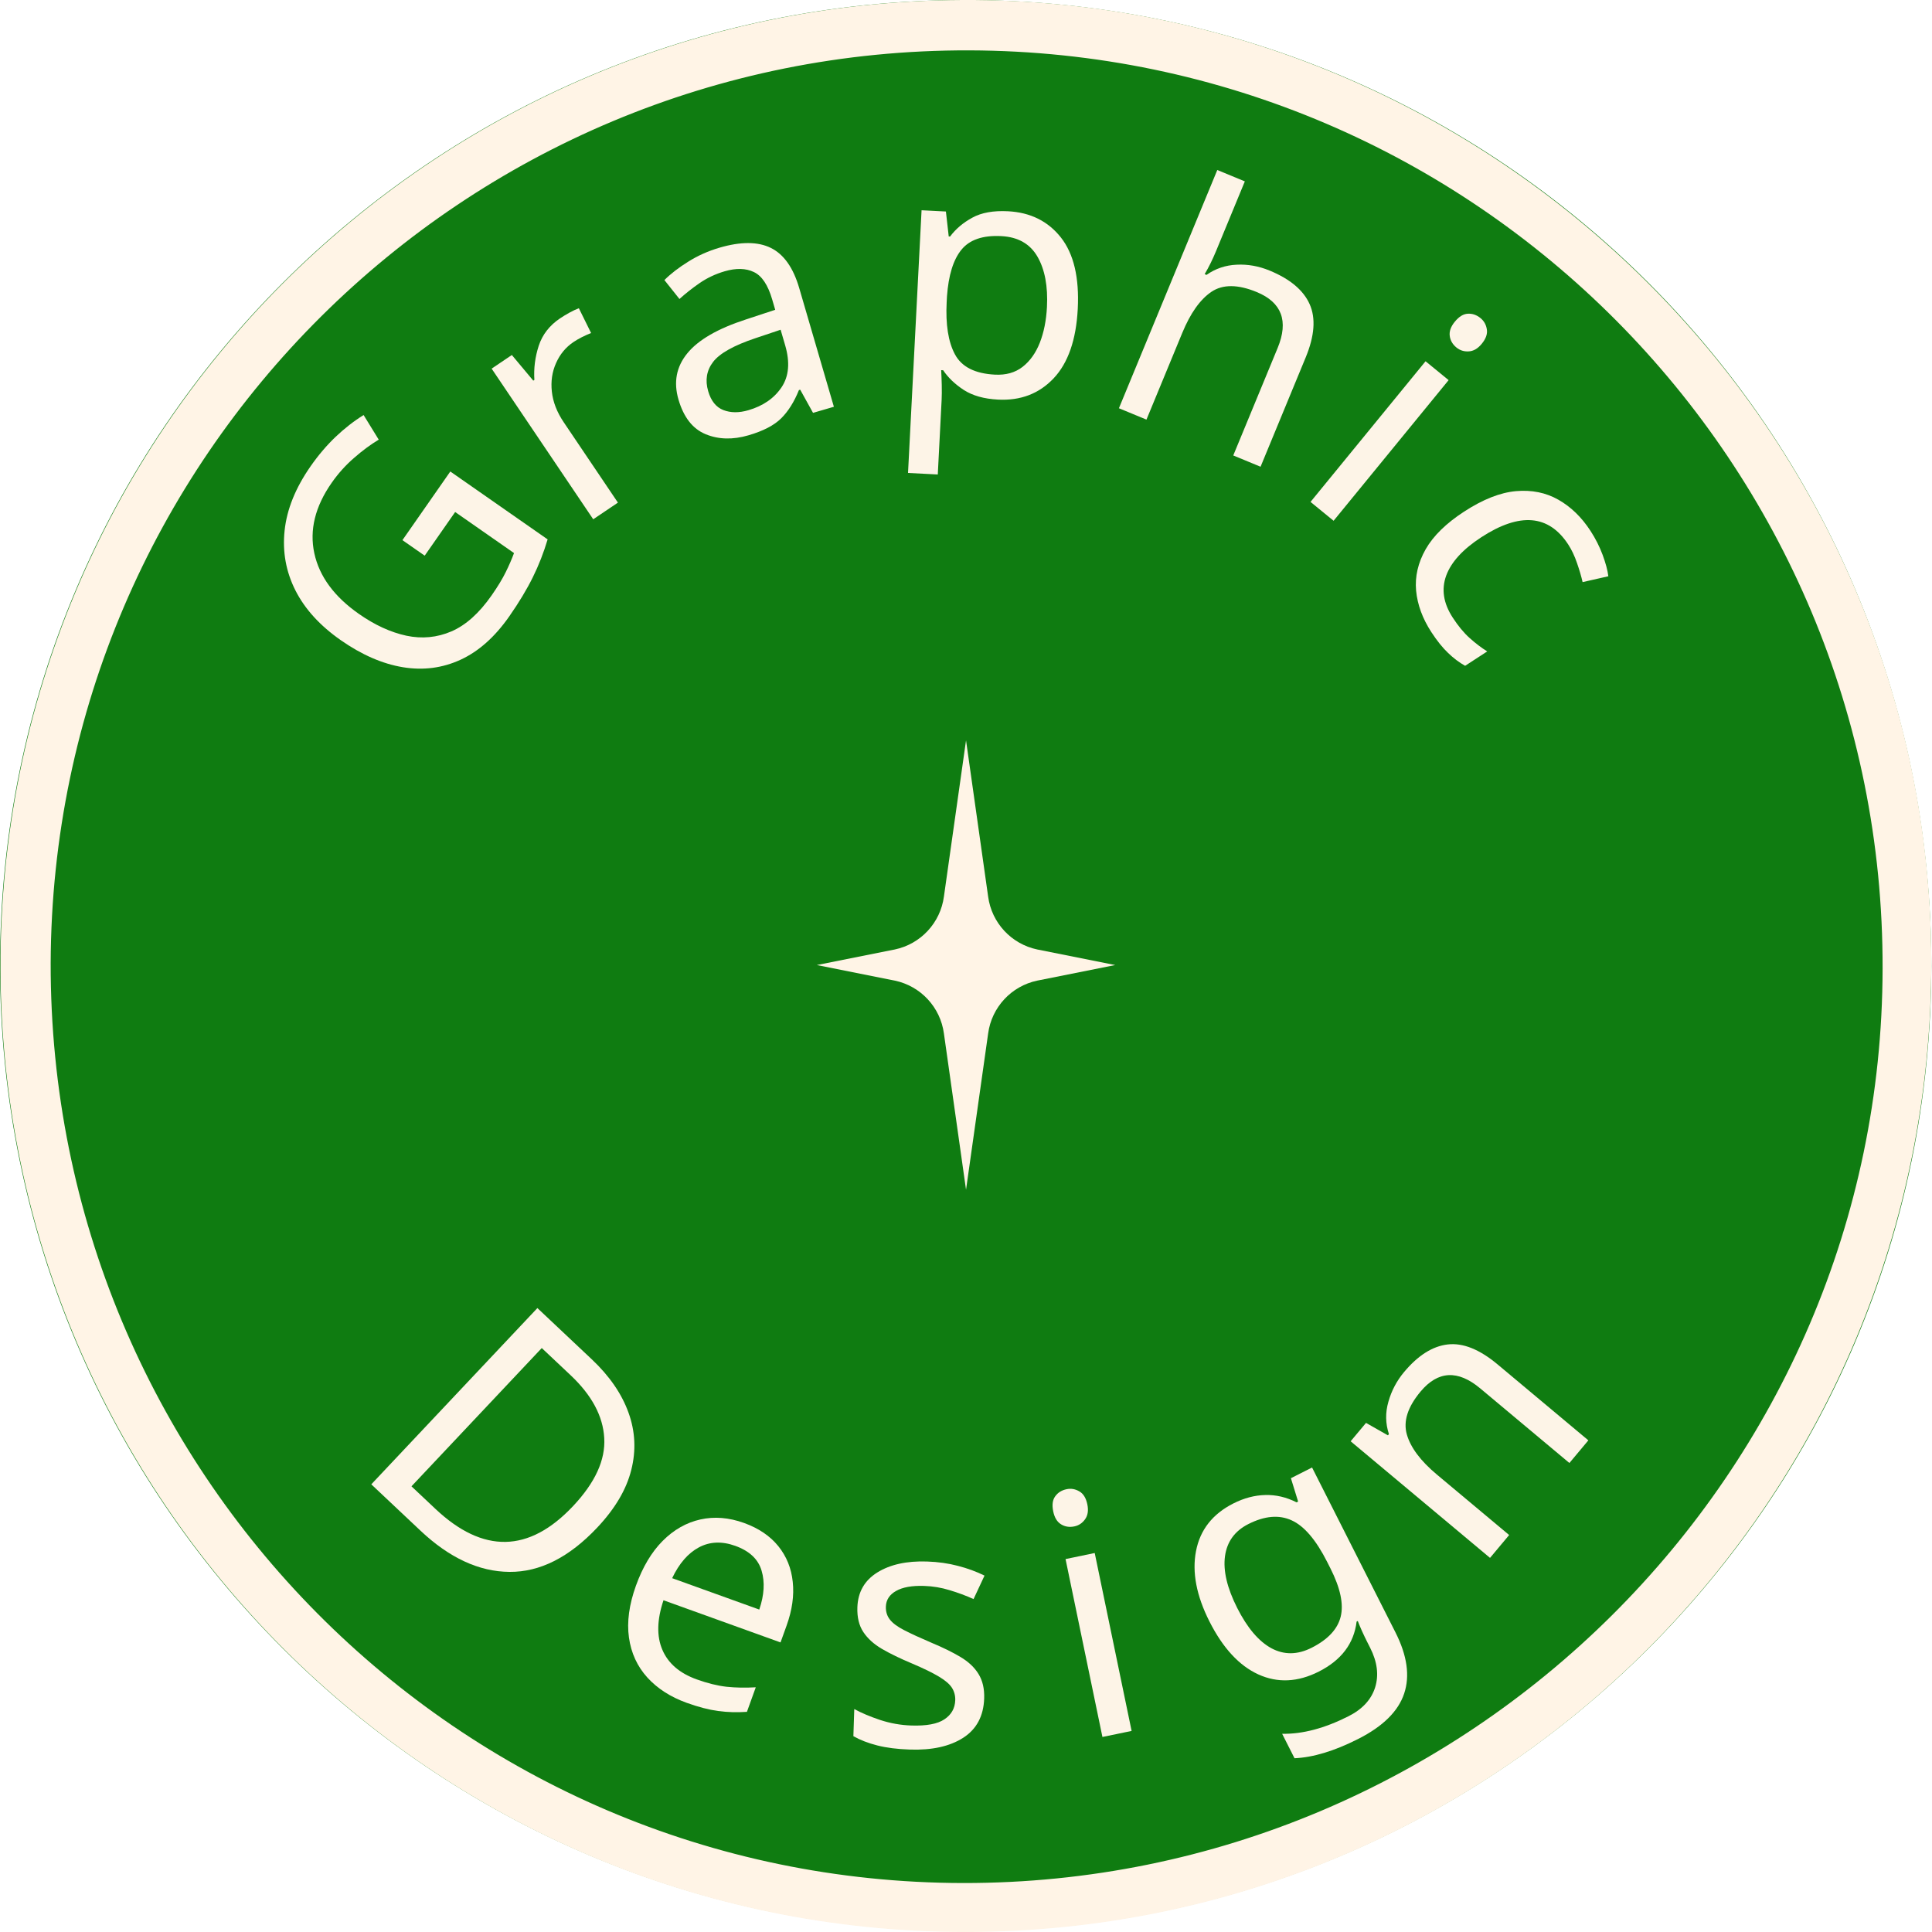
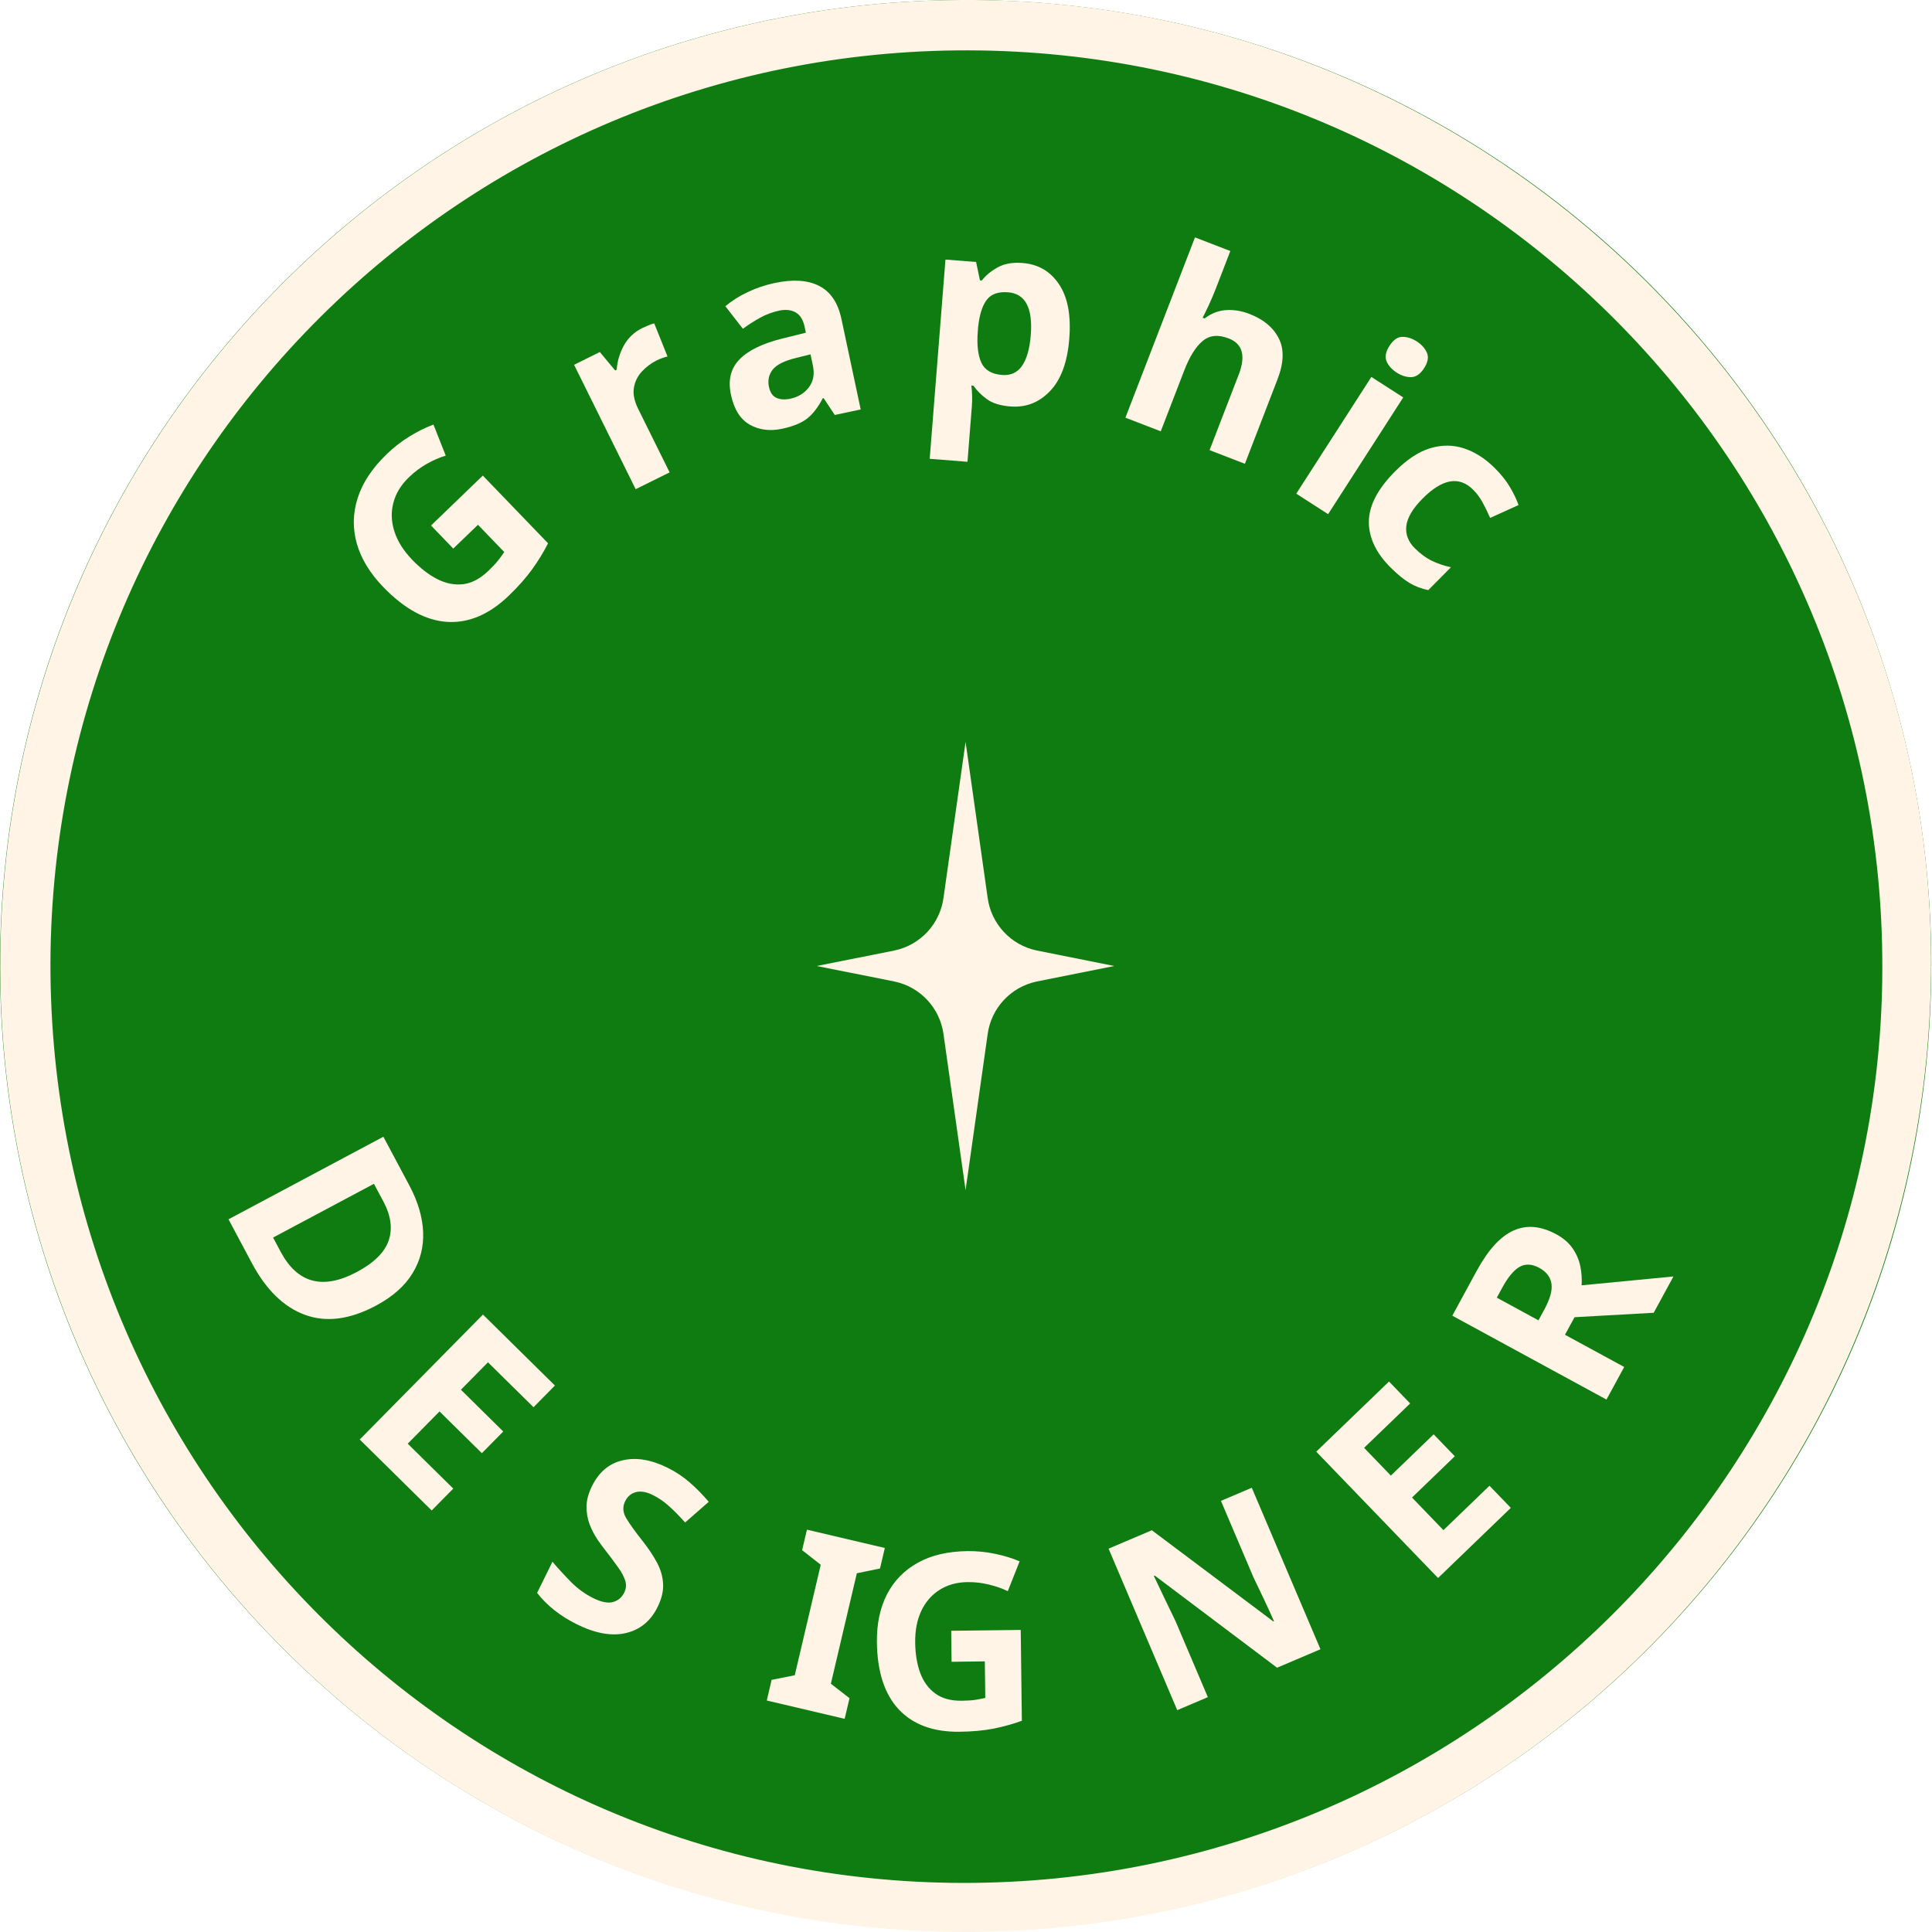
- <svg xmlns="http://www.w3.org/2000/svg" id="Group_319" data-name="Group 319" width="227.834" height="227.916" viewBox="0 0 227.834 227.916">
+ <svg xmlns="http://www.w3.org/2000/svg" id="Layer_2" data-name="Layer 2" viewBox="0 0 227.83 227.92">
  <defs>
-     <clipPath id="clip-path">
-       <rect id="Rectangle_130" data-name="Rectangle 130" width="227.834" height="227.916" fill="none" />
-     </clipPath>
+     <style>
+       .cls-1 {
+         font-size: 30px;
+       }
+ 
+       .cls-1, .cls-2, .cls-3 {
+         fill: #fff4e6;
+       }
+ 
+       .cls-1, .cls-3 {
+         font-family: Benzin-Bold, Benzin-Bold;
+         font-weight: 700;
+       }
+ 
+       .cls-4 {
+         fill: #0f7c11;
+       }
+ 
+       .cls-3 {
+         font-size: 29px;
+       }
+     </style>
  </defs>
-   <g id="Group_318" data-name="Group 318">
-     <g id="Group_317" data-name="Group 317" clip-path="url(#clip-path)">
-       <path id="Path_171" data-name="Path 171" d="M227.834,113.96A113.917,113.917,0,1,1,113.918,0,113.917,113.917,0,0,1,227.834,113.96Z" fill="#0f7c11" />
-       <path id="Path_172" data-name="Path 172" d="M.055,114.163A113.936,113.936,0,0,1,113.534,0c62.629-.324,114.2,50.824,114.3,113.37.1,63.242-50.846,114.5-113.851,114.544C51.263,227.957.177,176.952.055,114.163m5.922-.545c-.1,59.892,48.048,108.43,107.636,108.521,59.626.09,108.382-48.394,108.475-107.873a108.056,108.056,0,0,0-216.111-.648" fill="#fff4e6" />
-       <path id="Path_173" data-name="Path 173" d="M105.548,115.68a7.378,7.378,0,0,1,5.806,6.251l2.608,18.421,2.606-18.421a7.378,7.378,0,0,1,5.806-6.251l9.189-1.835-9.189-1.834a7.378,7.378,0,0,1-5.806-6.251l-2.606-18.421-2.608,18.421a7.378,7.378,0,0,1-5.806,6.251l-9.189,1.834Z" fill="#fff4e6" />
+   <g id="GD">
+     <path id="Plate" class="cls-4" d="m227.83,113.96c-.02,62.91-51.04,113.9-113.96,113.88C50.96,227.81-.02,176.79,0,113.88.02,50.98,51.02,0,113.92,0c62.93.01,113.93,51.03,113.92,113.96h0" />
+     <path id="Stroke" class="cls-2" d="m.03,114.16C-.1,51.33,50.67.25,113.51,0c62.63-.32,114.2,50.82,114.3,113.37.1,63.24-50.85,114.5-113.85,114.54C51.24,227.96.15,176.95.03,114.16m5.92-.55c-.1,59.89,48.05,108.43,107.64,108.52,59.63.09,108.38-48.39,108.47-107.87.15-59.68-48.11-108.17-107.79-108.32C54.64,5.8,6.16,53.99,5.95,113.62" />
+     <path id="Star1" class="cls-2" d="m105.52,115.79c3.06.64,5.38,3.14,5.79,6.24l2.6,18.37,2.6-18.37c.41-3.1,2.73-5.6,5.79-6.24l9.16-1.83-9.16-1.83c-3.06-.64-5.38-3.14-5.79-6.24l-2.6-18.37-2.6,18.37c-.41,3.1-2.73,5.6-5.79,6.24l-9.16,1.83,9.16,1.83Z" />
+     <g>
+       <text class="cls-1" transform="translate(51.4 78.17) rotate(-43.94)">
+         <tspan x="0" y="0">G</tspan>
+       </text>
+       <text class="cls-1" transform="translate(72.89 58.75) rotate(-26.34)">
+         <tspan x="0" y="0">r</tspan>
+       </text>
+       <text class="cls-1" transform="translate(86.01 51.61) rotate(-12.02)">
+         <tspan x="0" y="0">a</tspan>
+       </text>
+       <text class="cls-1" transform="translate(107.91 46.76) rotate(4.52)">
+         <tspan x="0" y="0">p</tspan>
+       </text>
+       <text class="cls-1" transform="translate(130.58 48.43) rotate(21.1)">
+         <tspan x="0" y="0">h</tspan>
+       </text>
+       <text class="cls-1" transform="translate(150.95 56.97) rotate(32.76)">
+         <tspan x="0" y="0">i</tspan>
+       </text>
+       <text class="cls-1" transform="translate(157.9 60.44) rotate(44.74)">
+         <tspan x="0" y="0">c</tspan>
+       </text>
+     </g>
+     <g>
+       <text class="cls-3" transform="translate(25.73 141.54) rotate(61.93)">
+         <tspan x="0" y="0">D</tspan>
+       </text>
+       <text class="cls-3" transform="translate(40.58 167.99) rotate(44.6)">
+         <tspan x="0" y="0">E</tspan>
+       </text>
+       <text class="cls-3" transform="translate(61.75 188.18) rotate(26.26)">
+         <tspan x="0" y="0">S</tspan>
+       </text>
+       <text class="cls-3" transform="translate(89.56 200.4) rotate(13.23)">
+         <tspan x="0" y="0">I</tspan>
+       </text>
+       <text class="cls-3" transform="translate(101.89 204.14) rotate(-.71)">
+         <tspan x="0" y="0">G</tspan>
+       </text>
+       <text class="cls-3" transform="translate(136.48 202.77) rotate(-23.04)">
+         <tspan x="0" y="0">N</tspan>
+       </text>
+       <text class="cls-3" transform="translate(167.77 187.97) rotate(-43.95)">
+         <tspan x="0" y="0">E</tspan>
+       </text>
+       <text class="cls-3" transform="translate(188.27 167.4) rotate(-61.45)">
+         <tspan x="0" y="0">R</tspan>
+       </text>
    </g>
  </g>
-   <text id="G" transform="matrix(0.572, -0.82, 0.82, 0.572, 50.526, 85.695)" fill="#fdf4e7" font-size="40" font-family="Beastly-12Point, Beastly">
-     <tspan x="0" y="0">G</tspan>
-   </text>
-   <text id="r" transform="matrix(0.829, -0.559, 0.559, 0.829, 67.158, 63.163)" fill="#fdf4e7" font-size="40" font-family="Beastly-12Point, Beastly">
-     <tspan x="0" y="0">r</tspan>
-   </text>
-   <text id="a" transform="translate(79.94 53.37) rotate(-16.283)" fill="#fdf4e7" font-size="40" font-family="Beastly-12Point, Beastly">
-     <tspan x="0" y="0">a</tspan>
-   </text>
-   <text id="p" transform="translate(104.211 46.037) rotate(2.951)" fill="#fdf4e7" font-size="40" font-family="Beastly-12Point, Beastly">
-     <tspan x="0" y="0">p</tspan>
-   </text>
-   <text id="h" transform="translate(128.849 46.86) rotate(22.437)" fill="#fdf4e7" font-size="40" font-family="Beastly-12Point, Beastly">
-     <tspan x="0" y="0">h</tspan>
-   </text>
-   <text id="i" transform="matrix(0.774, 0.633, -0.633, 0.774, 151.965, 57.054)" fill="#fdf4e7" font-size="40" font-family="Beastly-12Point, Beastly">
-     <tspan x="0" y="0">i</tspan>
-   </text>
-   <text id="c" transform="translate(162.645 64.28) rotate(56.951)" fill="#fdf4e7" font-size="40" font-family="Beastly-12Point, Beastly">
-     <tspan x="0" y="0">c</tspan>
-   </text>
-   <text id="D" transform="matrix(0.728, 0.686, -0.686, 0.728, 40.981, 172.446)" fill="#fdf4e7" font-size="40" font-family="Beastly-12Point, Beastly">
-     <tspan x="0" y="0">D</tspan>
-   </text>
-   <text id="e" transform="matrix(0.941, 0.339, -0.339, 0.941, 69.367, 196.254)" fill="#fdf4e7" font-size="40" font-family="Beastly-12Point, Beastly">
-     <tspan x="0" y="0">e</tspan>
-   </text>
-   <text id="s" transform="matrix(0.999, 0.033, -0.033, 0.999, 98.565, 205.699)" fill="#fdf4e7" font-size="40" font-family="Beastly-12Point, Beastly">
-     <tspan x="0" y="0">s</tspan>
-   </text>
-   <text id="i-2" data-name="i" transform="matrix(0.979, -0.203, 0.203, 0.979, 126.718, 205.6)" fill="#fdf4e7" font-size="40" font-family="Beastly-12Point, Beastly">
-     <tspan x="0" y="0">i</tspan>
-   </text>
-   <text id="g-2" data-name="g" transform="translate(145.538 201.819) rotate(-26.831)" fill="#fdf4e7" font-size="40" font-family="Beastly-12Point, Beastly">
-     <tspan x="0" y="0">g</tspan>
-   </text>
-   <text id="n" transform="translate(173.591 186.394) rotate(-50.084)" fill="#fdf4e7" font-size="40" font-family="Beastly-12Point, Beastly">
-     <tspan x="0" y="0">n</tspan>
-   </text>
</svg>
